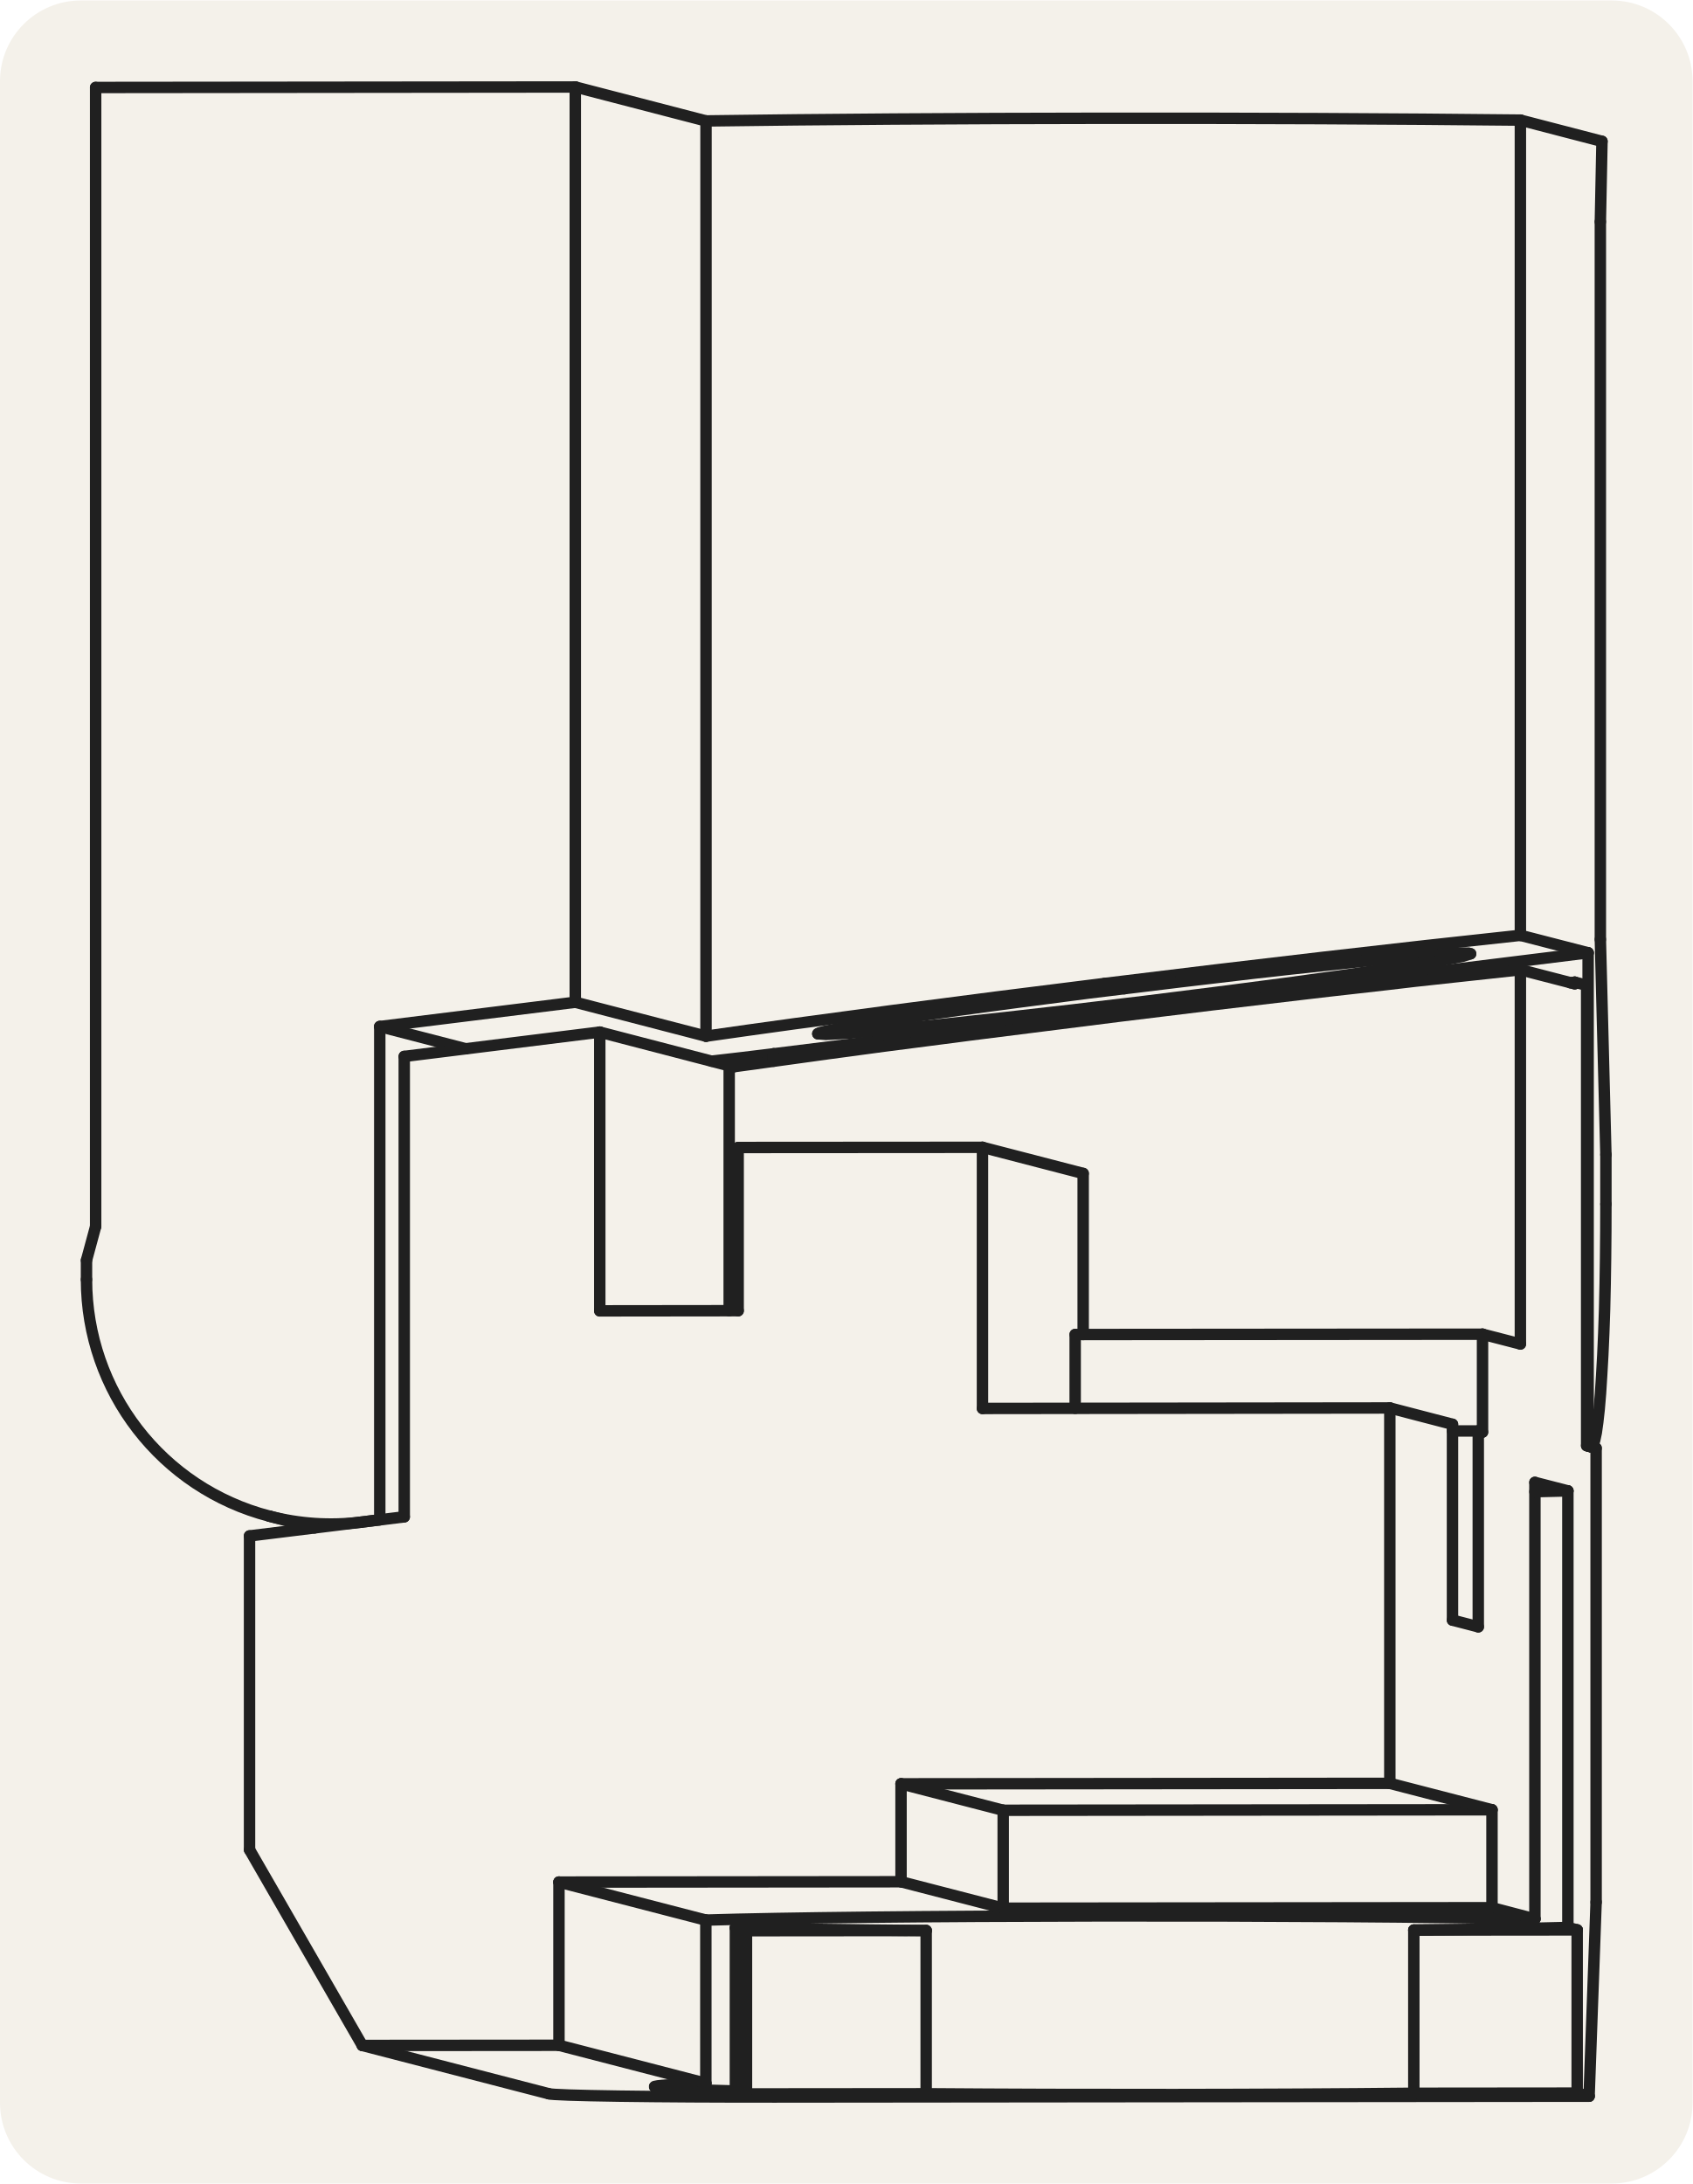
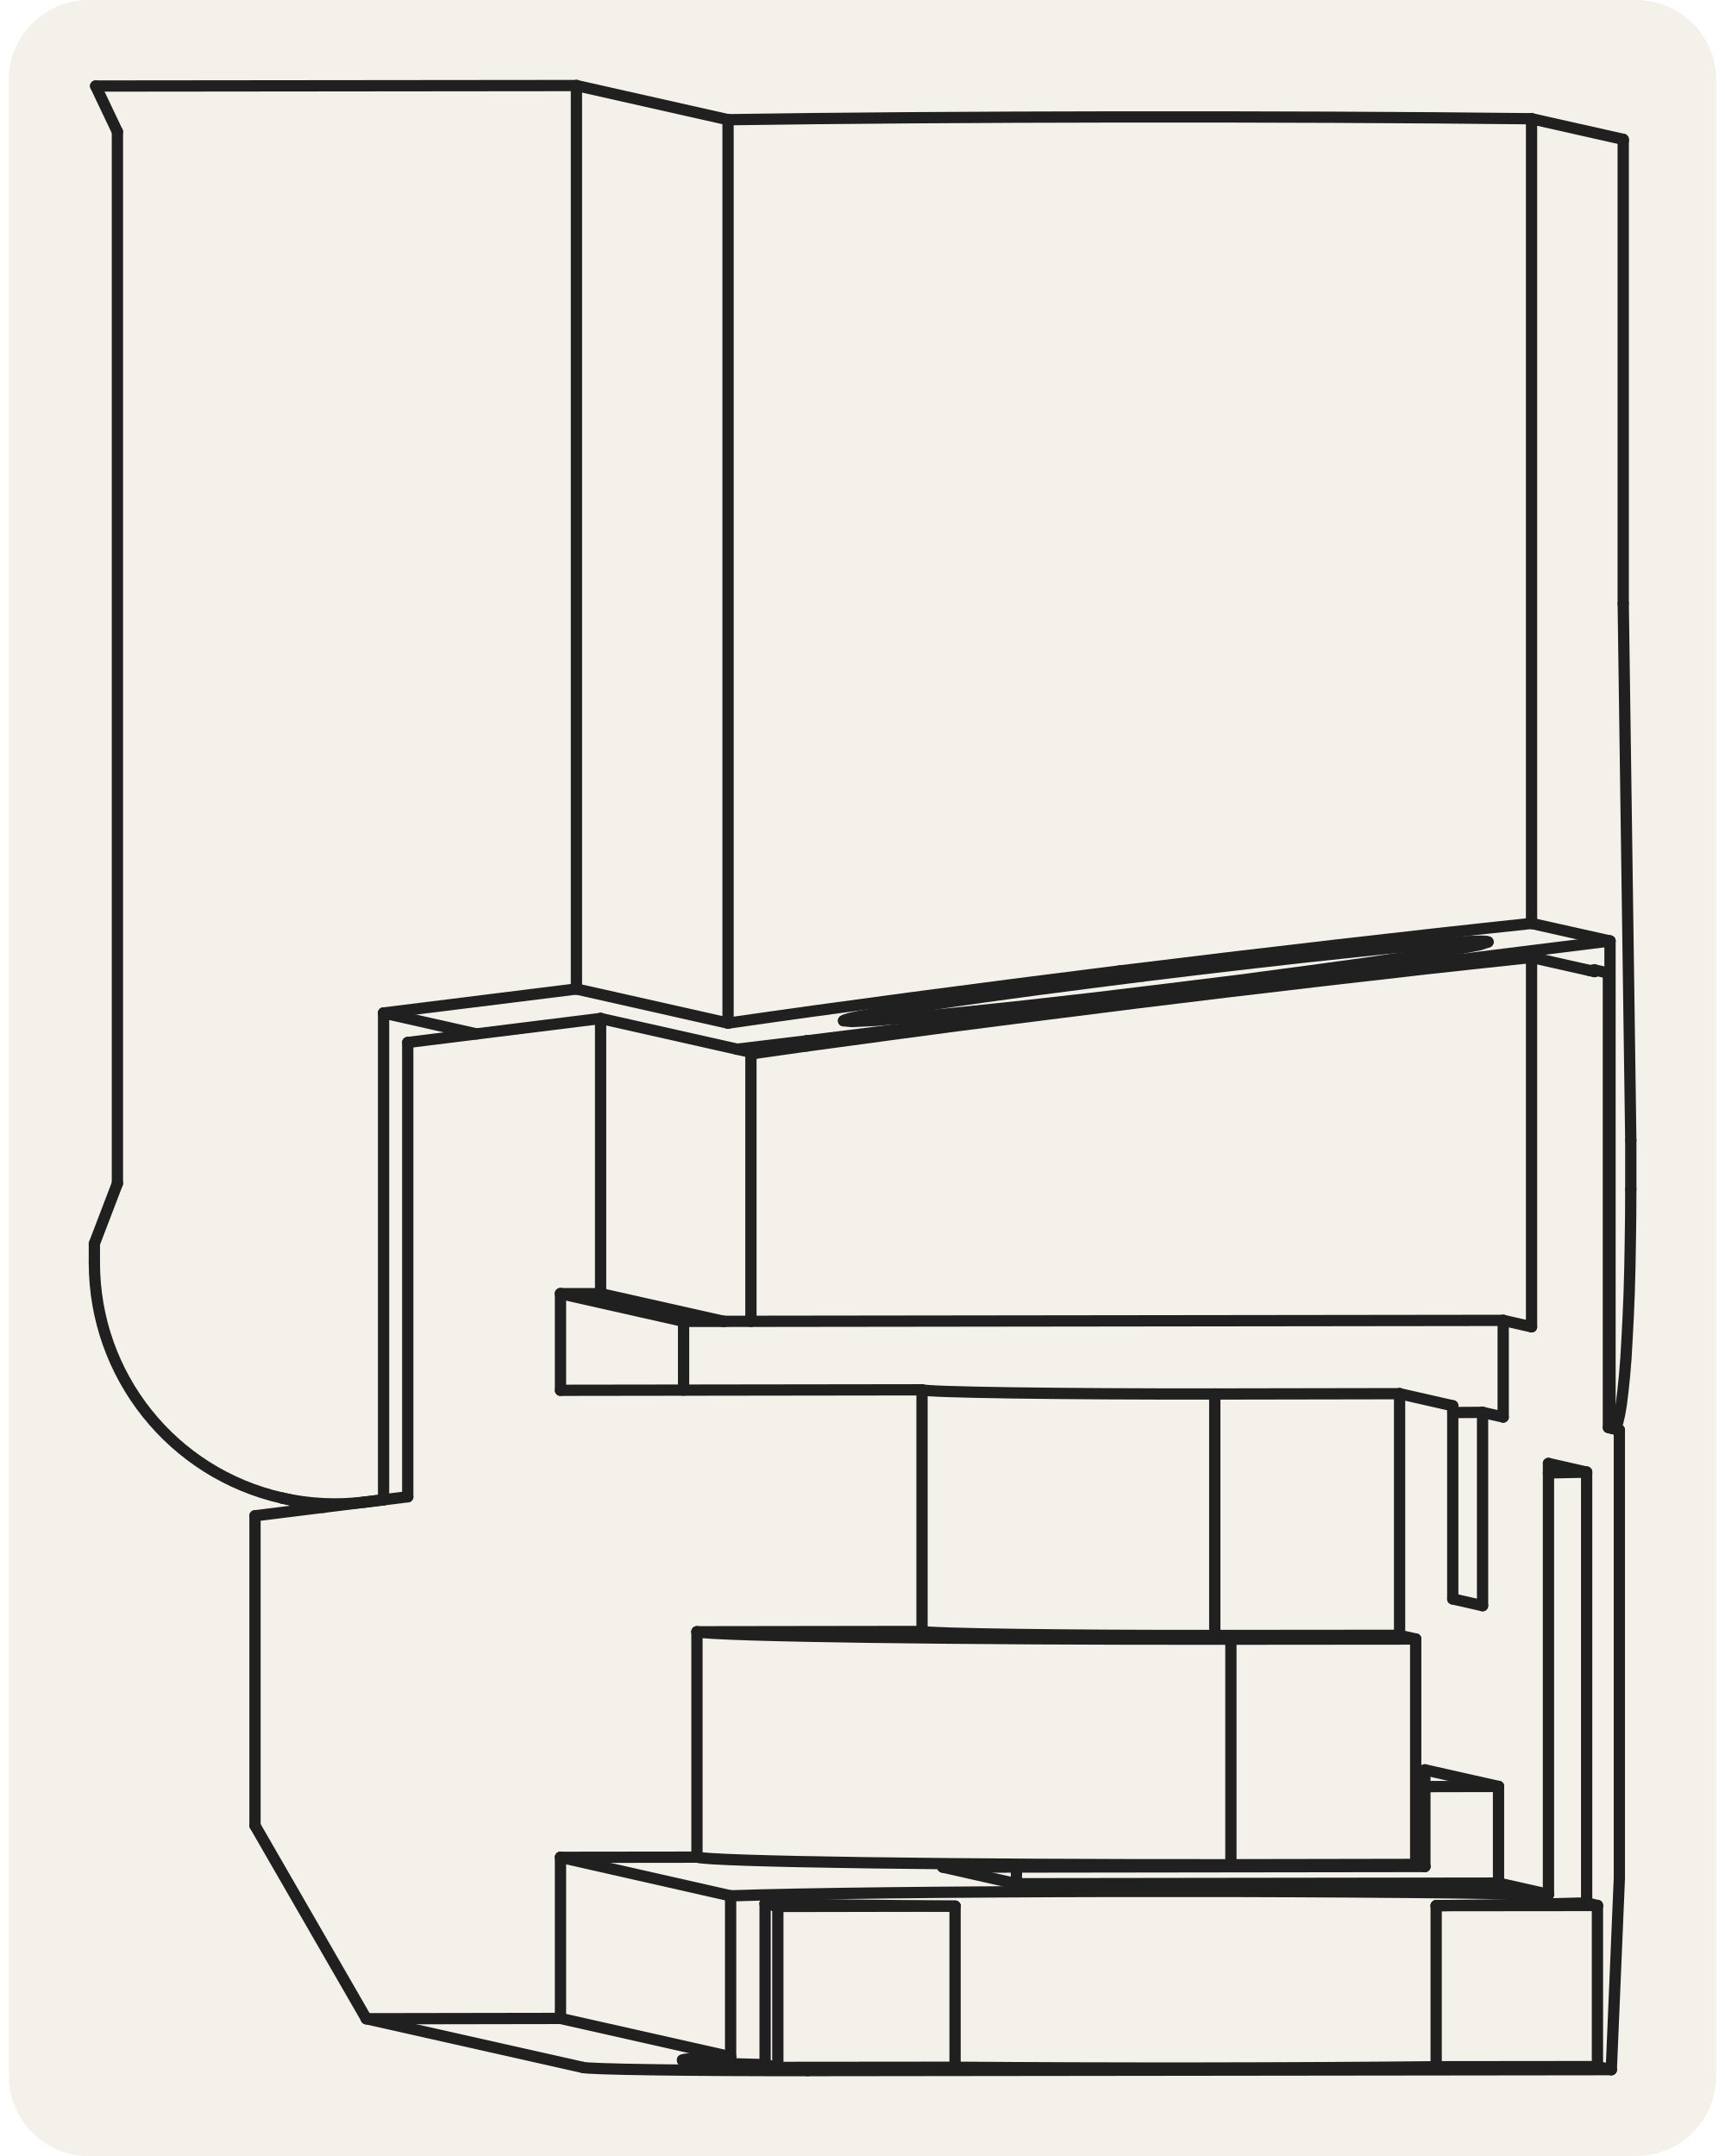
- <svg xmlns="http://www.w3.org/2000/svg" width="62px" height="80px" viewBox="-4.659 -6.781 10.371 13.376" version="1.1">
-   <rect x="-4.659" y="-6.781" width="10.371" height="13.376" rx="0.495" fill="#f4f1ea" />
+ <svg xmlns="http://www.w3.org/2000/svg" width="64px" height="80px" viewBox="-4.768 -6.675 10.597 13.383" version="1.1">
+   <rect x="-4.768" y="-6.675" width="10.597" height="13.383" rx="0.496" fill="#f4f1ea" />
  <g transform="scale(1,-1)" stroke-linecap="round">
    <g fill="none" stroke="rgb(32,32,32)" stroke-width="0.07" id="visible">
-       <line x1="-4.129" y1="-1.056" x2="-4.129" y2="-0.938" />
-       <line x1="-4.129" y1="-0.938" x2="-4.073" y2="-0.731" />
-       <line x1="-4.073" y1="-0.731" x2="-4.073" y2="6.248" />
-       <line x1="-4.073" y1="6.248" x2="-1.134" y2="6.251" />
-       <line x1="-1.134" y1="6.251" x2="-1.134" y2="0.643" />
-       <line x1="-2.332" y1="0.494" x2="-1.134" y2="0.643" />
-       <line x1="-2.332" y1="0.494" x2="-2.332" y2="-2.528" />
-       <line x1="-2.449" y1="-2.543" x2="-2.332" y2="-2.528" />
-       <path d="M -2.449,-2.543 A 1.5,1.497 -104.543 0,0 -3.008,-2.506" />
-       <path d="M -3.008,-2.506 A 1.5,1.497 -104.543 0,0 -4.129,-1.056" />
-       <line x1="5.181" y1="-0.594" x2="5.181" y2="-0.291" />
-       <line x1="5.157" y1="5.918" x2="4.657" y2="6.048" />
-       <path d="M -0.333,6.043 A 4.0,0.063 0.0 0,0 4.657,6.048" />
-       <line x1="-0.333" y1="6.043" x2="-1.134" y2="6.251" />
-       <line x1="-0.333" y1="0.435" x2="-0.333" y2="6.043" />
-       <line x1="-0.333" y1="0.435" x2="-1.134" y2="0.643" />
-       <line x1="5.072" y1="0.946" x2="0.081" y2="0.327" />
-       <line x1="4.657" y1="1.053" x2="5.072" y2="0.946" />
-       <path d="M 2.109,0.758 C 3.008,0.869 3.922,0.975 4.657,1.053" />
-       <path d="M -0.333,0.435 C 0.334,0.531 1.209,0.647 2.109,0.758" />
-       <line x1="-1.806" y1="0.358" x2="-2.332" y2="0.494" />
-       <path d="M 0.081,0.327 Q -0.112,0.303 -0.298,0.282" />
-       <path d="M 2.23,0.726 C 2.463,0.755 2.697,0.783 2.921,0.809 C 2.994,0.818 3.067,0.826 3.14,0.834 C 3.21,0.842 3.279,0.85 3.349,0.857 C 3.414,0.864 3.479,0.871 3.544,0.878 C 3.603,0.884 3.663,0.891 3.722,0.897 C 3.776,0.902 3.829,0.907 3.882,0.912 C 3.929,0.917 3.975,0.921 4.022,0.925 C 4.061,0.928 4.099,0.932 4.138,0.935 C 4.169,0.937 4.2,0.939 4.231,0.941 C 4.253,0.942 4.275,0.943 4.298,0.944 C 4.311,0.944 4.325,0.944 4.338,0.944 C 4.343,0.942 4.347,0.941 4.352,0.94" />
-       <path d="M 4.352,0.94 L 4.302,0.924 L 4.154,0.896 L 3.915,0.858 L 3.599,0.811 L 3.22,0.759 L 2.797,0.704 L 2.352,0.648 L 1.907,0.595 L 1.484,0.547 L 1.105,0.506 L 0.788,0.474 L 0.55,0.454 L 0.402,0.446 L 0.352,0.45" />
-       <path d="M 0.352,0.45 Q 0.358,0.453 0.363,0.456 Q 0.381,0.461 0.398,0.465 Q 0.427,0.471 0.456,0.477 Q 0.495,0.485 0.535,0.492 Q 0.585,0.5 0.636,0.508 Q 0.696,0.518 0.756,0.527 Q 0.826,0.538 0.895,0.548 Q 0.973,0.56 1.051,0.571 Q 1.137,0.583 1.222,0.595 Q 1.314,0.607 1.407,0.62 Q 1.504,0.633 1.602,0.646 Q 1.804,0.673 2.016,0.7 Q 2.123,0.713 2.23,0.726" />
-       <line x1="5.072" y1="-2.076" x2="5.09" y2="-2.081" />
-       <line x1="5.147" y1="1.028" x2="5.181" y2="-0.291" />
-       <line x1="5.157" y1="5.918" x2="5.147" y2="5.425" />
-       <line x1="5.147" y1="5.425" x2="5.147" y2="1.028" />
-       <path d="M 5.09,-2.081 L 5.092,-2.081" />
-       <path d="M 5.092,-2.081 Q 5.097,-2.076 5.102,-2.071 Q 5.107,-2.056 5.112,-2.042 Q 5.117,-2.018 5.122,-1.995 Q 5.126,-1.963 5.131,-1.931 Q 5.135,-1.891 5.14,-1.85 Q 5.144,-1.802 5.148,-1.754 Q 5.152,-1.698 5.155,-1.643 Q 5.159,-1.581 5.162,-1.519 Q 5.165,-1.451 5.168,-1.383 Q 5.17,-1.311 5.173,-1.238 Q 5.177,-1.086 5.179,-0.924 Q 5.181,-0.761 5.181,-0.594" />
-       <line x1="5.072" y1="-2.076" x2="5.072" y2="0.946" />
-       <line x1="4.657" y1="1.053" x2="4.657" y2="6.048" />
-       <line x1="-3.13" y1="-2.627" x2="-3.13" y2="-4.55" />
-       <line x1="-2.439" y1="-5.749" x2="-3.13" y2="-4.55" />
-       <line x1="-1.296" y1="-6.045" x2="-2.439" y2="-5.749" />
-       <line x1="5.078" y1="-6.06" x2="5.005" y2="-6.041" />
-       <line x1="4.004" y1="-6.042" x2="5.005" y2="-6.041" />
-       <path d="M 4.004,-6.042 A 3.0,0.047 0.0 0,0 1.016,-6.045" />
-       <line x1="-0.085" y1="-6.046" x2="1.016" y2="-6.045" />
-       <line x1="-0.085" y1="-6.046" x2="-0.153" y2="-6.028" />
-       <path d="M -0.153,-6.028 A 3.0,0.047 0.0 0,0 -0.648,-6.002" />
-       <path d="M -0.648,-6.002 A 3.0,0.047 0.0 0,0 -0.334,-5.981" />
-       <line x1="-0.334" y1="-5.981" x2="-1.234" y2="-5.748" />
-       <line x1="-2.439" y1="-5.749" x2="-1.234" y2="-5.748" />
-       <path d="M 0.088,-6.065 A 1.307,0.021 0.0 0,0 -1.296,-6.045" />
-       <line x1="5.078" y1="-6.06" x2="0.088" y2="-6.065" />
-       <line x1="5.121" y1="-4.871" x2="5.078" y2="-6.06" />
-       <line x1="5.121" y1="-4.871" x2="5.121" y2="-2.089" />
-       <line x1="-1.234" y1="-4.748" x2="-1.234" y2="-5.748" />
-       <line x1="-0.334" y1="-4.981" x2="-1.234" y2="-4.748" />
-       <line x1="-0.334" y1="-5.981" x2="-0.334" y2="-4.981" />
-       <path d="M -0.334,-4.981 A 3.0,0.047 -4.9702365399980334e-17 0,0 4.746,-4.974" />
-       <line x1="-1.234" y1="-4.748" x2="0.862" y2="-4.746" />
-       <line x1="1.488" y1="-4.908" x2="0.862" y2="-4.746" />
-       <line x1="1.488" y1="-4.908" x2="4.483" y2="-4.905" />
-       <line x1="4.483" y1="-4.905" x2="4.746" y2="-4.974" />
-       <line x1="1.488" y1="-4.308" x2="4.483" y2="-4.305" />
-       <line x1="4.483" y1="-4.905" x2="4.483" y2="-4.305" />
-       <line x1="1.488" y1="-4.908" x2="1.488" y2="-4.308" />
-       <line x1="3.857" y1="-4.143" x2="4.483" y2="-4.305" />
-       <line x1="0.862" y1="-4.146" x2="3.857" y2="-4.143" />
-       <line x1="1.488" y1="-4.308" x2="0.862" y2="-4.146" />
-       <line x1="0.862" y1="-4.146" x2="0.862" y2="-4.746" />
-       <line x1="-0.153" y1="-6.028" x2="-0.153" y2="-5.028" />
-       <line x1="-0.085" y1="-5.046" x2="-0.153" y2="-5.028" />
-       <line x1="-0.085" y1="-6.046" x2="-0.085" y2="-5.046" />
-       <line x1="1.016" y1="-5.045" x2="-0.085" y2="-5.046" />
-       <path d="M 1.016,-5.045 A 3.0,0.047 0.0 0,0 -0.153,-5.028" />
-       <line x1="1.016" y1="-6.045" x2="1.016" y2="-5.045" />
-       <line x1="4.746" y1="-4.974" x2="4.746" y2="-2.299" />
-       <path d="M 4.948,-2.351 A 3.0,0.047 4.970236539998032e-17 0,0 4.746,-2.356" />
-       <line x1="4.948" y1="-5.026" x2="4.948" y2="-2.351" />
-       <path d="M 4.948,-5.026 A 3.0,0.047 0.0 0,0 4.004,-5.042" />
-       <line x1="4.004" y1="-6.042" x2="4.004" y2="-5.042" />
-       <line x1="5.005" y1="-5.041" x2="4.004" y2="-5.042" />
-       <line x1="4.948" y1="-5.026" x2="5.005" y2="-5.041" />
-       <line x1="4.746" y1="-2.299" x2="4.948" y2="-2.351" />
-       <line x1="4.657" y1="0.842" x2="4.99" y2="0.756" />
-       <path d="M -0.191,0.244 C -0.091,0.258 0.008,0.271 0.107,0.285 C 0.213,0.3 0.319,0.314 0.425,0.329 C 0.536,0.344 0.648,0.359 0.759,0.374 C 0.875,0.389 0.991,0.404 1.107,0.419 C 1.226,0.435 1.346,0.45 1.466,0.465 C 1.709,0.496 1.955,0.527 2.203,0.558 C 2.575,0.604 2.947,0.649 3.31,0.691 C 3.429,0.705 3.548,0.719 3.667,0.732 C 3.782,0.745 3.897,0.758 4.013,0.772 C 4.123,0.784 4.233,0.796 4.344,0.808 C 4.448,0.819 4.553,0.831 4.657,0.842" />
-       <line x1="-0.191" y1="-1.247" x2="-0.191" y2="0.244" />
-       <line x1="-0.984" y1="0.46" x2="-0.984" y2="-1.248" />
-       <line x1="-0.165" y1="0.247" x2="-0.984" y2="0.46" />
-       <line x1="4.99" y1="0.766" x2="5.063" y2="0.747" />
-       <line x1="4.99" y1="0.766" x2="4.964" y2="0.762" />
-       <line x1="-2.182" y1="0.311" x2="-0.984" y2="0.46" />
-       <line x1="5.063" y1="-2.074" x2="5.063" y2="0.747" />
-       <line x1="-2.182" y1="0.311" x2="-2.182" y2="-2.51" />
-       <line x1="4.425" y1="-1.391" x2="4.657" y2="-1.451" />
-       <line x1="1.929" y1="-1.393" x2="4.425" y2="-1.391" />
-       <line x1="-0.984" y1="-1.248" x2="-0.136" y2="-1.247" />
-       <line x1="-0.136" y1="-0.247" x2="-0.136" y2="-1.247" />
-       <line x1="1.978" y1="-0.406" x2="1.361" y2="-0.246" />
-       <line x1="-0.136" y1="-0.247" x2="1.361" y2="-0.246" />
-       <line x1="1.978" y1="-1.393" x2="1.978" y2="-0.406" />
-       <line x1="1.929" y1="-1.845" x2="1.929" y2="-1.393" />
-       <line x1="1.361" y1="-0.246" x2="1.361" y2="-1.846" />
-       <line x1="3.857" y1="-1.843" x2="4.241" y2="-1.943" />
-       <line x1="1.361" y1="-1.846" x2="3.857" y2="-1.843" />
-       <line x1="4.241" y1="-3.143" x2="4.241" y2="-1.943" />
-       <line x1="4.241" y1="-3.143" x2="4.399" y2="-3.184" />
-       <line x1="4.241" y1="-1.984" x2="4.399" y2="-1.984" />
-       <line x1="4.399" y1="-3.184" x2="4.399" y2="-1.984" />
-       <line x1="4.399" y1="-1.984" x2="4.425" y2="-1.991" />
-       <line x1="4.425" y1="-1.991" x2="4.425" y2="-1.391" />
-       <line x1="4.657" y1="-1.451" x2="4.657" y2="0.842" />
-       <line x1="4.99" y1="0.756" x2="4.99" y2="0.766" />
-       <line x1="5.005" y1="-6.041" x2="5.005" y2="-5.041" />
-       <line x1="3.857" y1="-4.143" x2="3.857" y2="-1.843" />
-       <line x1="5.063" y1="-2.074" x2="5.121" y2="-2.089" />
-       <line x1="-3.13" y1="-2.627" x2="-2.182" y2="-2.51" />
-       <line x1="0.081" y1="0.282" x2="0.081" y2="0.327" />
-       <line x1="-3.008" y1="-2.506" x2="-2.732" y2="-2.578" />
-       <line x1="5.091" y1="-2.081" x2="5.092" y2="-2.081" />
+       <line x1="-4.237" y1="-1.163" x2="-4.237" y2="-1.045" />
+       <line x1="-4.237" y1="-1.045" x2="-4.094" y2="-0.671" />
+       <line x1="-4.094" y1="-0.671" x2="-4.094" y2="5.857" />
+       <line x1="-4.094" y1="5.857" x2="-4.229" y2="6.141" />
+       <line x1="-4.229" y1="6.141" x2="-1.245" y2="6.144" />
+       <line x1="-1.245" y1="6.144" x2="-1.245" y2="0.536" />
+       <line x1="-2.442" y1="0.387" x2="-1.245" y2="0.536" />
+       <line x1="-2.442" y1="0.387" x2="-2.442" y2="-2.635" />
+       <line x1="-2.559" y1="-2.649" x2="-2.442" y2="-2.635" />
+       <path d="M -2.559,-2.649 A 1.5,1.496 -102.703 0,0 -3.071,-2.624" />
+       <path d="M -3.071,-2.624 A 1.5,1.496 -102.703 0,0 -4.237,-1.163" />
+       <line x1="5.299" y1="-0.706" x2="5.299" y2="-0.404" />
+       <line x1="5.252" y1="5.81" x2="4.683" y2="5.938" />
+       <path d="M -0.304,5.932 A 4.0,0.065 0.0 0,0 4.683,5.938" />
+       <line x1="-0.304" y1="5.932" x2="-1.245" y2="6.144" />
+       <line x1="-0.304" y1="0.324" x2="-0.304" y2="5.932" />
+       <line x1="-0.304" y1="0.324" x2="-1.245" y2="0.536" />
+       <path d="M 0.183,0.214 Q -0.037,0.187 -0.249,0.162" />
+       <line x1="5.17" y1="0.834" x2="0.183" y2="0.214" />
+       <line x1="4.683" y1="0.943" x2="5.17" y2="0.834" />
+       <path d="M 2.127,0.648 C 3.026,0.759 3.942,0.865 4.683,0.943" />
+       <path d="M -0.304,0.324 C 0.357,0.42 1.228,0.536 2.127,0.648" />
+       <line x1="-1.865" y1="0.257" x2="-2.442" y2="0.387" />
+       <path d="M 2.27,0.616 C 2.505,0.645 2.739,0.673 2.966,0.699 C 3.04,0.707 3.114,0.716 3.187,0.724 C 3.258,0.732 3.328,0.74 3.398,0.747 C 3.464,0.754 3.529,0.761 3.595,0.768 C 3.655,0.774 3.715,0.781 3.776,0.787 C 3.829,0.792 3.883,0.797 3.937,0.802 C 3.984,0.807 4.031,0.811 4.078,0.815 C 4.118,0.818 4.157,0.821 4.197,0.824 C 4.228,0.826 4.259,0.828 4.29,0.831 C 4.313,0.831 4.335,0.832 4.358,0.833 C 4.372,0.833 4.385,0.833 4.399,0.832 C 4.404,0.831 4.408,0.83 4.413,0.828" />
+       <path d="M 4.413,0.828 L 4.363,0.811 L 4.215,0.782 L 3.976,0.744 L 3.66,0.697 L 3.28,0.645 L 2.858,0.589 L 2.413,0.534 L 1.968,0.48 L 1.545,0.432 L 1.166,0.392 L 0.849,0.361 L 0.611,0.341 L 0.463,0.334 L 0.413,0.339" />
+       <path d="M 0.413,0.339 Q 0.418,0.342 0.424,0.345 Q 0.441,0.35 0.458,0.355 Q 0.487,0.361 0.515,0.367 Q 0.554,0.374 0.593,0.381 Q 0.643,0.39 0.693,0.398 Q 0.752,0.408 0.812,0.417 Q 0.88,0.428 0.949,0.438 Q 1.026,0.449 1.103,0.461 Q 1.187,0.473 1.272,0.485 Q 1.363,0.497 1.454,0.51 Q 1.551,0.523 1.647,0.536 Q 1.847,0.562 2.057,0.589 Q 2.164,0.602 2.27,0.616" />
+       <line x1="5.17" y1="-2.188" x2="5.192" y2="-2.193" />
+       <line x1="5.252" y1="2.929" x2="5.299" y2="-0.404" />
+       <line x1="5.252" y1="5.81" x2="5.252" y2="5.801" />
+       <line x1="5.252" y1="5.801" x2="5.252" y2="2.929" />
+       <path d="M 5.192,-2.193 L 5.195,-2.193" />
+       <path d="M 5.195,-2.193 Q 5.2,-2.188 5.206,-2.183 Q 5.212,-2.168 5.218,-2.154 Q 5.224,-2.13 5.229,-2.107 Q 5.235,-2.075 5.24,-2.043 Q 5.245,-2.002 5.25,-1.962 Q 5.255,-1.914 5.26,-1.865 Q 5.264,-1.81 5.269,-1.755 Q 5.272,-1.693 5.276,-1.631 Q 5.28,-1.563 5.283,-1.495 Q 5.286,-1.423 5.289,-1.35 Q 5.294,-1.198 5.296,-1.037 Q 5.299,-0.873 5.299,-0.706" />
+       <line x1="5.17" y1="-2.188" x2="5.17" y2="0.834" />
+       <line x1="4.683" y1="0.943" x2="4.683" y2="5.938" />
+       <line x1="-3.24" y1="-2.734" x2="-3.24" y2="-4.657" />
+       <line x1="-2.549" y1="-5.856" x2="-3.24" y2="-4.657" />
+       <line x1="-1.206" y1="-6.158" x2="-2.549" y2="-5.856" />
+       <line x1="5.178" y1="-6.172" x2="0.191" y2="-6.178" />
+       <line x1="5.178" y1="-6.172" x2="5.092" y2="-6.153" />
+       <line x1="4.091" y1="-6.154" x2="5.092" y2="-6.153" />
+       <path d="M 4.091,-6.154 A 3.0,0.048 0.0 0,0 1.105,-6.157" />
+       <line x1="0.005" y1="-6.158" x2="1.105" y2="-6.157" />
+       <line x1="0.005" y1="-6.158" x2="-0.074" y2="-6.141" />
+       <path d="M -0.074,-6.141 A 3.0,0.048 0.0 0,0 -0.587,-6.114" />
+       <path d="M -0.587,-6.114 A 3.0,0.048 0.0 0,0 -0.288,-6.092" />
+       <line x1="-0.288" y1="-6.092" x2="-1.344" y2="-5.854" />
+       <line x1="-2.549" y1="-5.856" x2="-1.344" y2="-5.854" />
+       <path d="M 0.191,-6.178 A 1.307,0.021 0.0 0,0 -1.206,-6.158" />
+       <line x1="-1.344" y1="-4.854" x2="-1.344" y2="-5.854" />
+       <line x1="-0.288" y1="-5.093" x2="-1.344" y2="-4.854" />
+       <line x1="-0.288" y1="-6.092" x2="-0.288" y2="-5.093" />
+       <path d="M -0.288,-5.093 A 3.0,0.048 0.0 0,0 4.788,-5.084" />
+       <line x1="-1.344" y1="-4.854" x2="-0.497" y2="-4.853" />
+       <path d="M 2.817,-4.9 A 3.1,0.05 0.0 0,0 -0.497,-4.853" />
+       <line x1="2.817" y1="-4.9" x2="3.964" y2="-4.898" />
+       <line x1="3.964" y1="-4.898" x2="4.021" y2="-4.911" />
+       <line x1="1.029" y1="-4.915" x2="4.021" y2="-4.911" />
+       <line x1="1.486" y1="-5.018" x2="1.029" y2="-4.915" />
+       <line x1="1.486" y1="-5.018" x2="4.478" y2="-5.014" />
+       <line x1="4.478" y1="-5.014" x2="4.788" y2="-5.084" />
+       <line x1="4.021" y1="-4.415" x2="4.478" y2="-4.414" />
+       <line x1="4.478" y1="-5.014" x2="4.478" y2="-4.414" />
+       <line x1="1.486" y1="-5.018" x2="1.486" y2="-4.914" />
+       <line x1="4.021" y1="-4.311" x2="4.478" y2="-4.414" />
+       <line x1="4.021" y1="-4.911" x2="4.021" y2="-4.311" />
+       <line x1="2.817" y1="-4.9" x2="2.817" y2="-3.5" />
+       <line x1="2.817" y1="-3.5" x2="3.964" y2="-3.499" />
+       <line x1="3.964" y1="-4.898" x2="3.964" y2="-3.499" />
+       <path d="M 2.717,-3.477 A 1.7,0.027 0.0 0,0 0.9,-3.452" />
+       <line x1="-0.497" y1="-3.454" x2="0.9" y2="-3.452" />
+       <path d="M 2.817,-3.5 A 3.1,0.05 0.0 0,0 -0.497,-3.454" />
+       <line x1="3.864" y1="-3.476" x2="3.964" y2="-3.499" />
+       <line x1="2.717" y1="-3.477" x2="3.864" y2="-3.476" />
+       <line x1="2.717" y1="-3.477" x2="2.717" y2="-1.978" />
+       <line x1="2.717" y1="-1.978" x2="3.864" y2="-1.976" />
+       <line x1="3.864" y1="-3.476" x2="3.864" y2="-1.976" />
+       <line x1="3.864" y1="-1.976" x2="4.194" y2="-2.051" />
+       <path d="M 2.717,-1.978 A 1.7,0.027 0.0 0,0 0.9,-1.952" />
+       <line x1="-1.344" y1="-1.955" x2="0.9" y2="-1.952" />
+       <line x1="-0.58" y1="-1.527" x2="-0.58" y2="-1.954" />
+       <line x1="-1.344" y1="-1.355" x2="-1.344" y2="-1.955" />
+       <line x1="-0.58" y1="-1.527" x2="-1.344" y2="-1.355" />
+       <line x1="-0.58" y1="-1.527" x2="-0.331" y2="-1.527" />
+       <line x1="-0.331" y1="-1.527" x2="-1.095" y2="-1.355" />
+       <line x1="-1.344" y1="-1.355" x2="-1.095" y2="-1.355" />
+       <line x1="-0.162" y1="-1.527" x2="-0.162" y2="0.133" />
+       <line x1="-1.095" y1="0.353" x2="-1.095" y2="-1.355" />
+       <line x1="-0.135" y1="0.137" x2="-1.095" y2="0.353" />
+       <line x1="5.074" y1="0.644" x2="5.074" y2="0.654" />
+       <line x1="5.074" y1="0.654" x2="5.045" y2="0.65" />
+       <line x1="5.074" y1="0.654" x2="5.16" y2="0.635" />
+       <line x1="-2.292" y1="0.204" x2="-1.095" y2="0.353" />
+       <line x1="5.16" y1="-2.186" x2="5.16" y2="0.635" />
+       <line x1="-2.292" y1="0.204" x2="-2.292" y2="-2.616" />
+       <line x1="4.507" y1="-1.521" x2="4.683" y2="-1.561" />
+       <line x1="-0.331" y1="-1.527" x2="4.507" y2="-1.521" />
+       <path d="M -0.162,0.133 C -0.064,0.147 0.035,0.161 0.133,0.175 C 0.238,0.189 0.343,0.204 0.449,0.218 C 0.559,0.233 0.67,0.248 0.781,0.263 C 0.896,0.278 1.012,0.294 1.127,0.309 C 1.247,0.324 1.366,0.34 1.485,0.355 C 1.728,0.386 1.973,0.417 2.221,0.448 C 2.594,0.494 2.966,0.539 3.33,0.581 C 3.449,0.595 3.569,0.609 3.688,0.622 C 3.803,0.635 3.919,0.649 4.035,0.662 C 4.146,0.674 4.257,0.686 4.367,0.698 C 4.473,0.709 4.578,0.721 4.683,0.732" />
+       <line x1="4.683" y1="-1.561" x2="4.683" y2="0.732" />
+       <line x1="4.683" y1="0.732" x2="5.074" y2="0.644" />
+       <path d="M 5.025,-2.463 A 3.0,0.048 0.0 0,0 4.788,-2.468" />
+       <line x1="4.788" y1="-2.409" x2="5.025" y2="-2.463" />
+       <line x1="4.194" y1="-3.25" x2="4.379" y2="-3.292" />
+       <line x1="4.194" y1="-2.093" x2="4.379" y2="-2.092" />
+       <line x1="4.379" y1="-3.292" x2="4.379" y2="-2.092" />
+       <line x1="4.379" y1="-2.092" x2="4.507" y2="-2.121" />
+       <line x1="4.507" y1="-2.121" x2="4.507" y2="-1.521" />
+       <line x1="4.194" y1="-3.25" x2="4.194" y2="-2.051" />
+       <line x1="0.9" y1="-3.452" x2="0.9" y2="-1.952" />
+       <line x1="-0.497" y1="-4.853" x2="-0.497" y2="-3.454" />
+       <line x1="-0.074" y1="-6.141" x2="-0.074" y2="-5.141" />
+       <line x1="0.005" y1="-5.159" x2="-0.074" y2="-5.141" />
+       <line x1="0.005" y1="-6.158" x2="0.005" y2="-5.159" />
+       <line x1="1.105" y1="-5.157" x2="0.005" y2="-5.159" />
+       <path d="M 1.105,-5.157 A 3.0,0.048 0.0 0,0 -0.074,-5.141" />
+       <line x1="1.105" y1="-6.157" x2="1.105" y2="-5.157" />
+       <line x1="4.788" y1="-5.084" x2="4.788" y2="-2.409" />
+       <line x1="5.025" y1="-5.137" x2="5.025" y2="-2.463" />
+       <path d="M 5.025,-5.137 A 3.0,0.048 0.0 0,0 4.091,-5.154" />
+       <line x1="4.091" y1="-6.154" x2="4.091" y2="-5.154" />
+       <line x1="5.092" y1="-5.153" x2="4.091" y2="-5.154" />
+       <line x1="5.025" y1="-5.137" x2="5.092" y2="-5.153" />
+       <line x1="5.092" y1="-6.153" x2="5.092" y2="-5.153" />
+       <line x1="5.16" y1="-2.186" x2="5.228" y2="-2.201" />
+       <line x1="5.228" y1="-4.983" x2="5.228" y2="-2.201" />
+       <line x1="5.228" y1="-4.983" x2="5.178" y2="-6.172" />
+       <line x1="-3.24" y1="-2.734" x2="-2.292" y2="-2.616" />
+       <line x1="0.183" y1="0.182" x2="0.183" y2="0.214" />
+       <line x1="-3.071" y1="-2.624" x2="-2.817" y2="-2.682" />
+       <line x1="5.193" y1="-2.194" x2="5.195" y2="-2.193" />
    </g>
  </g>
</svg>
